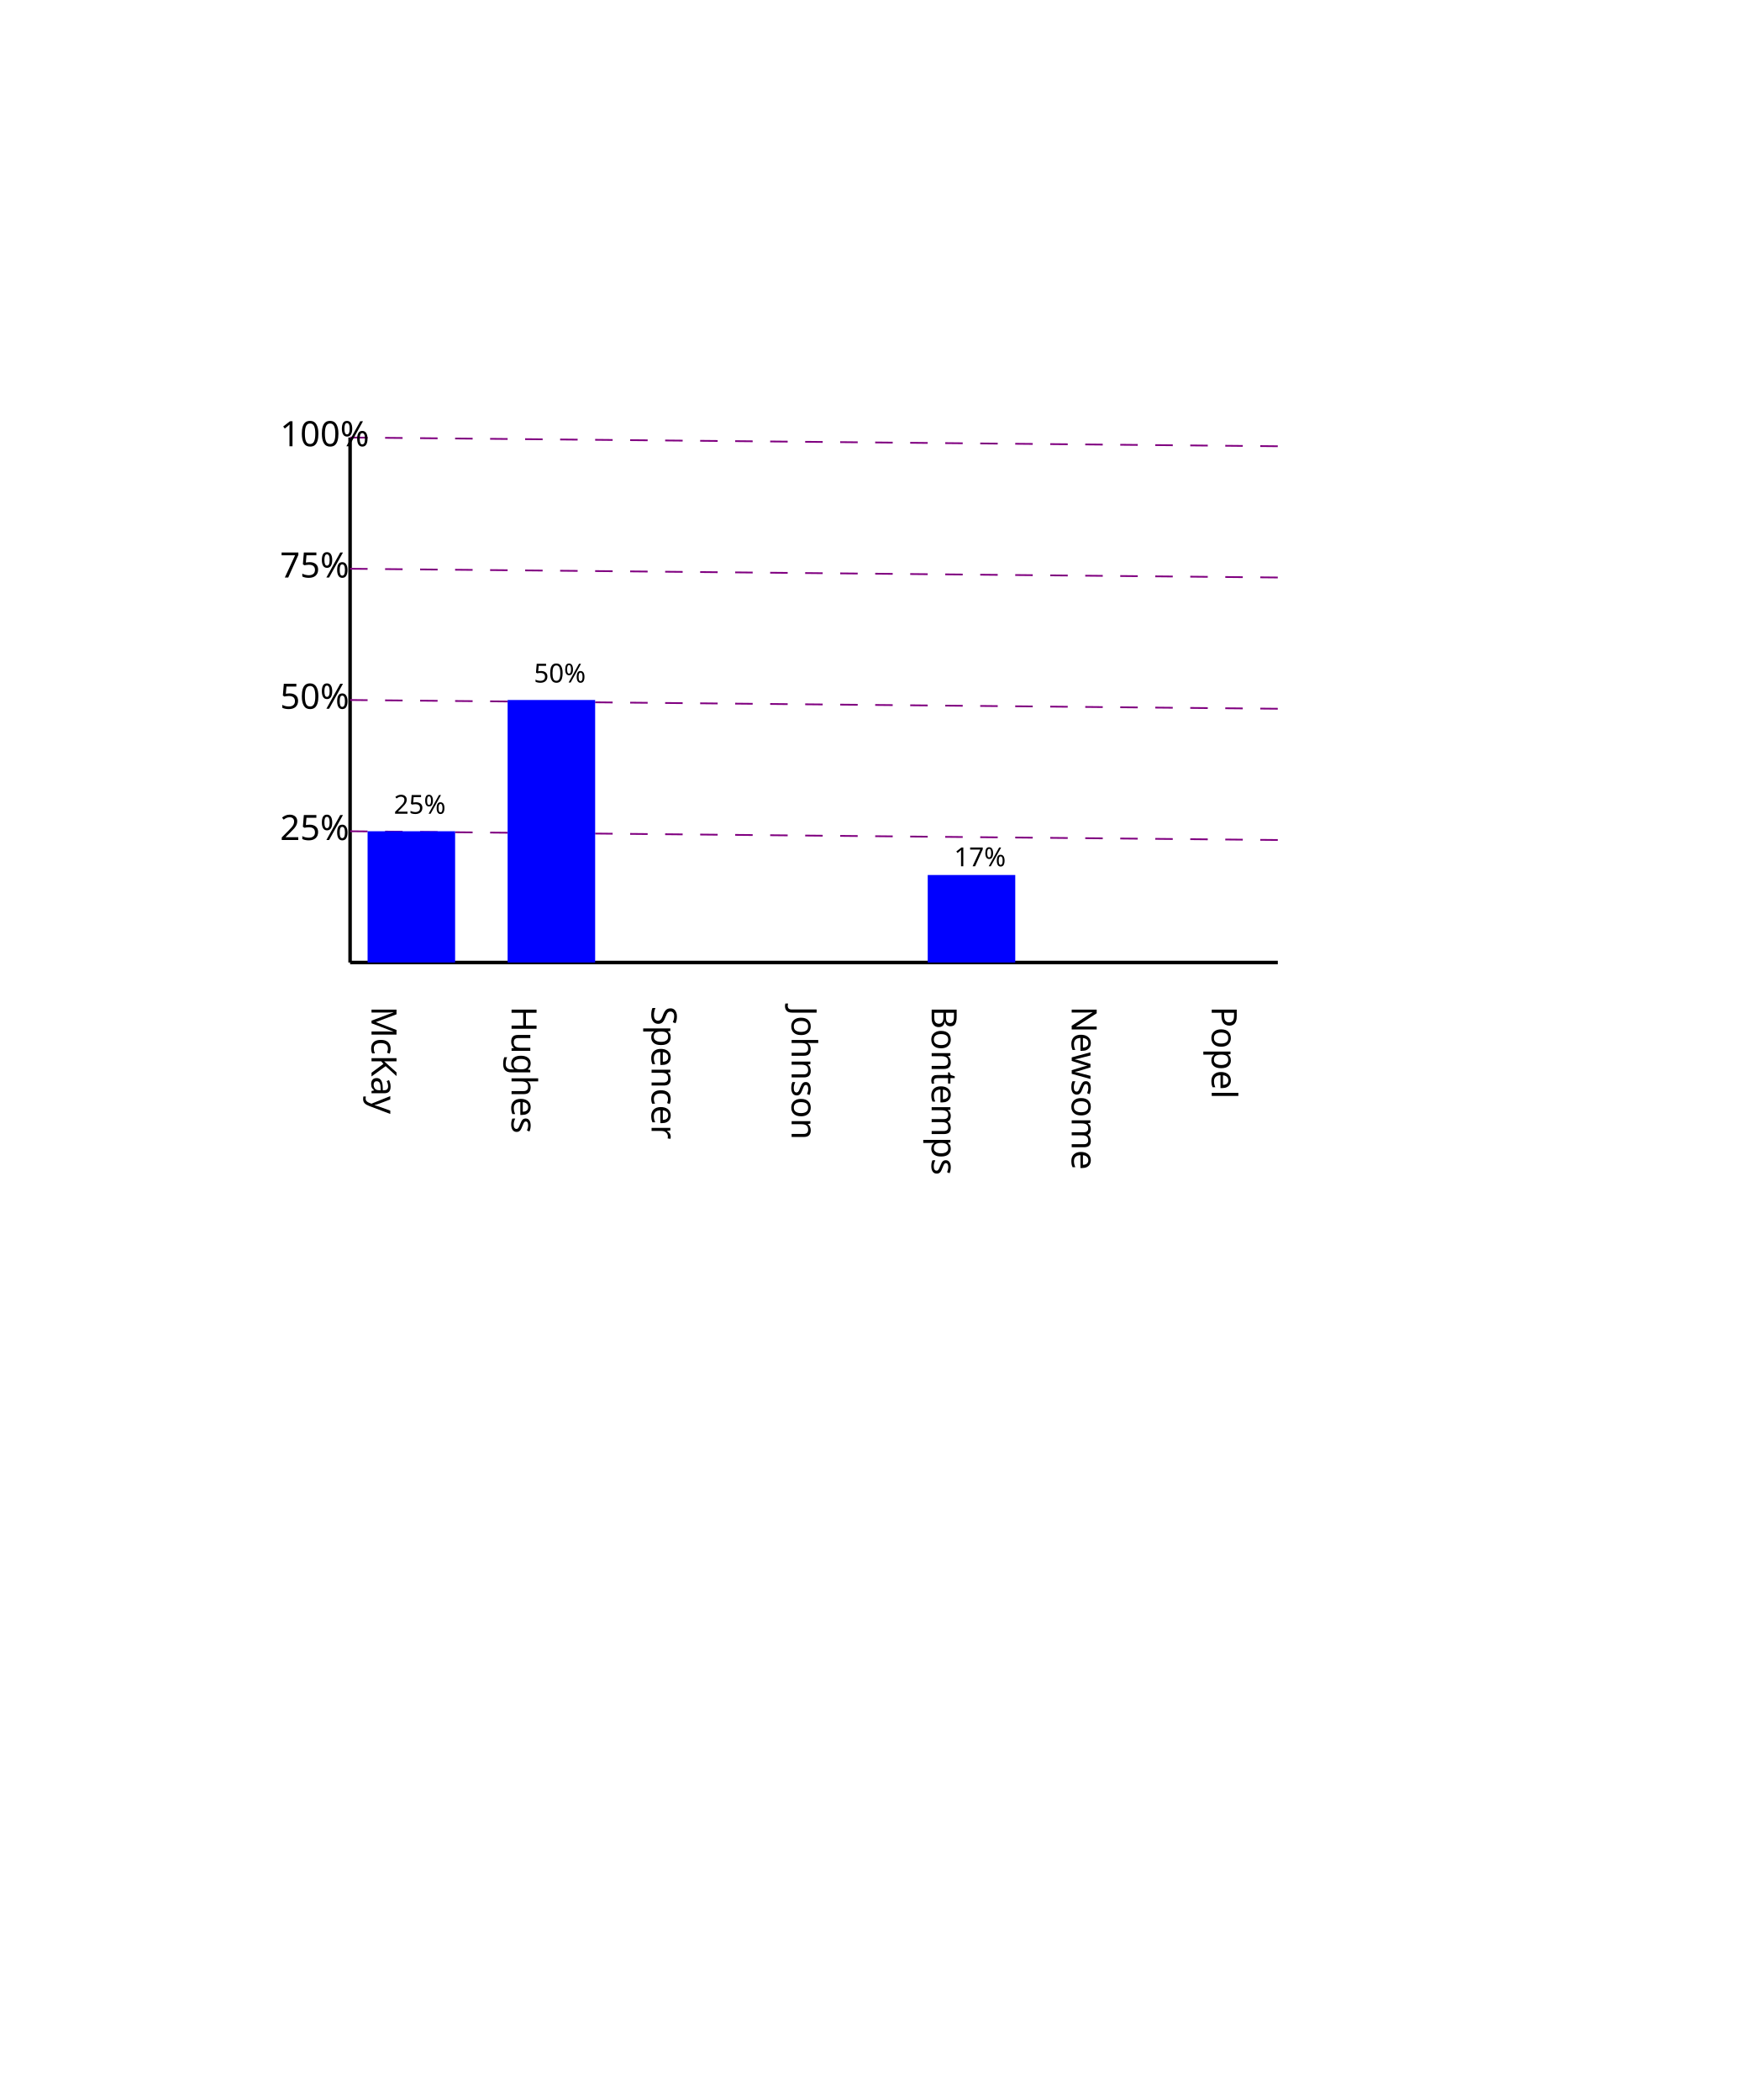
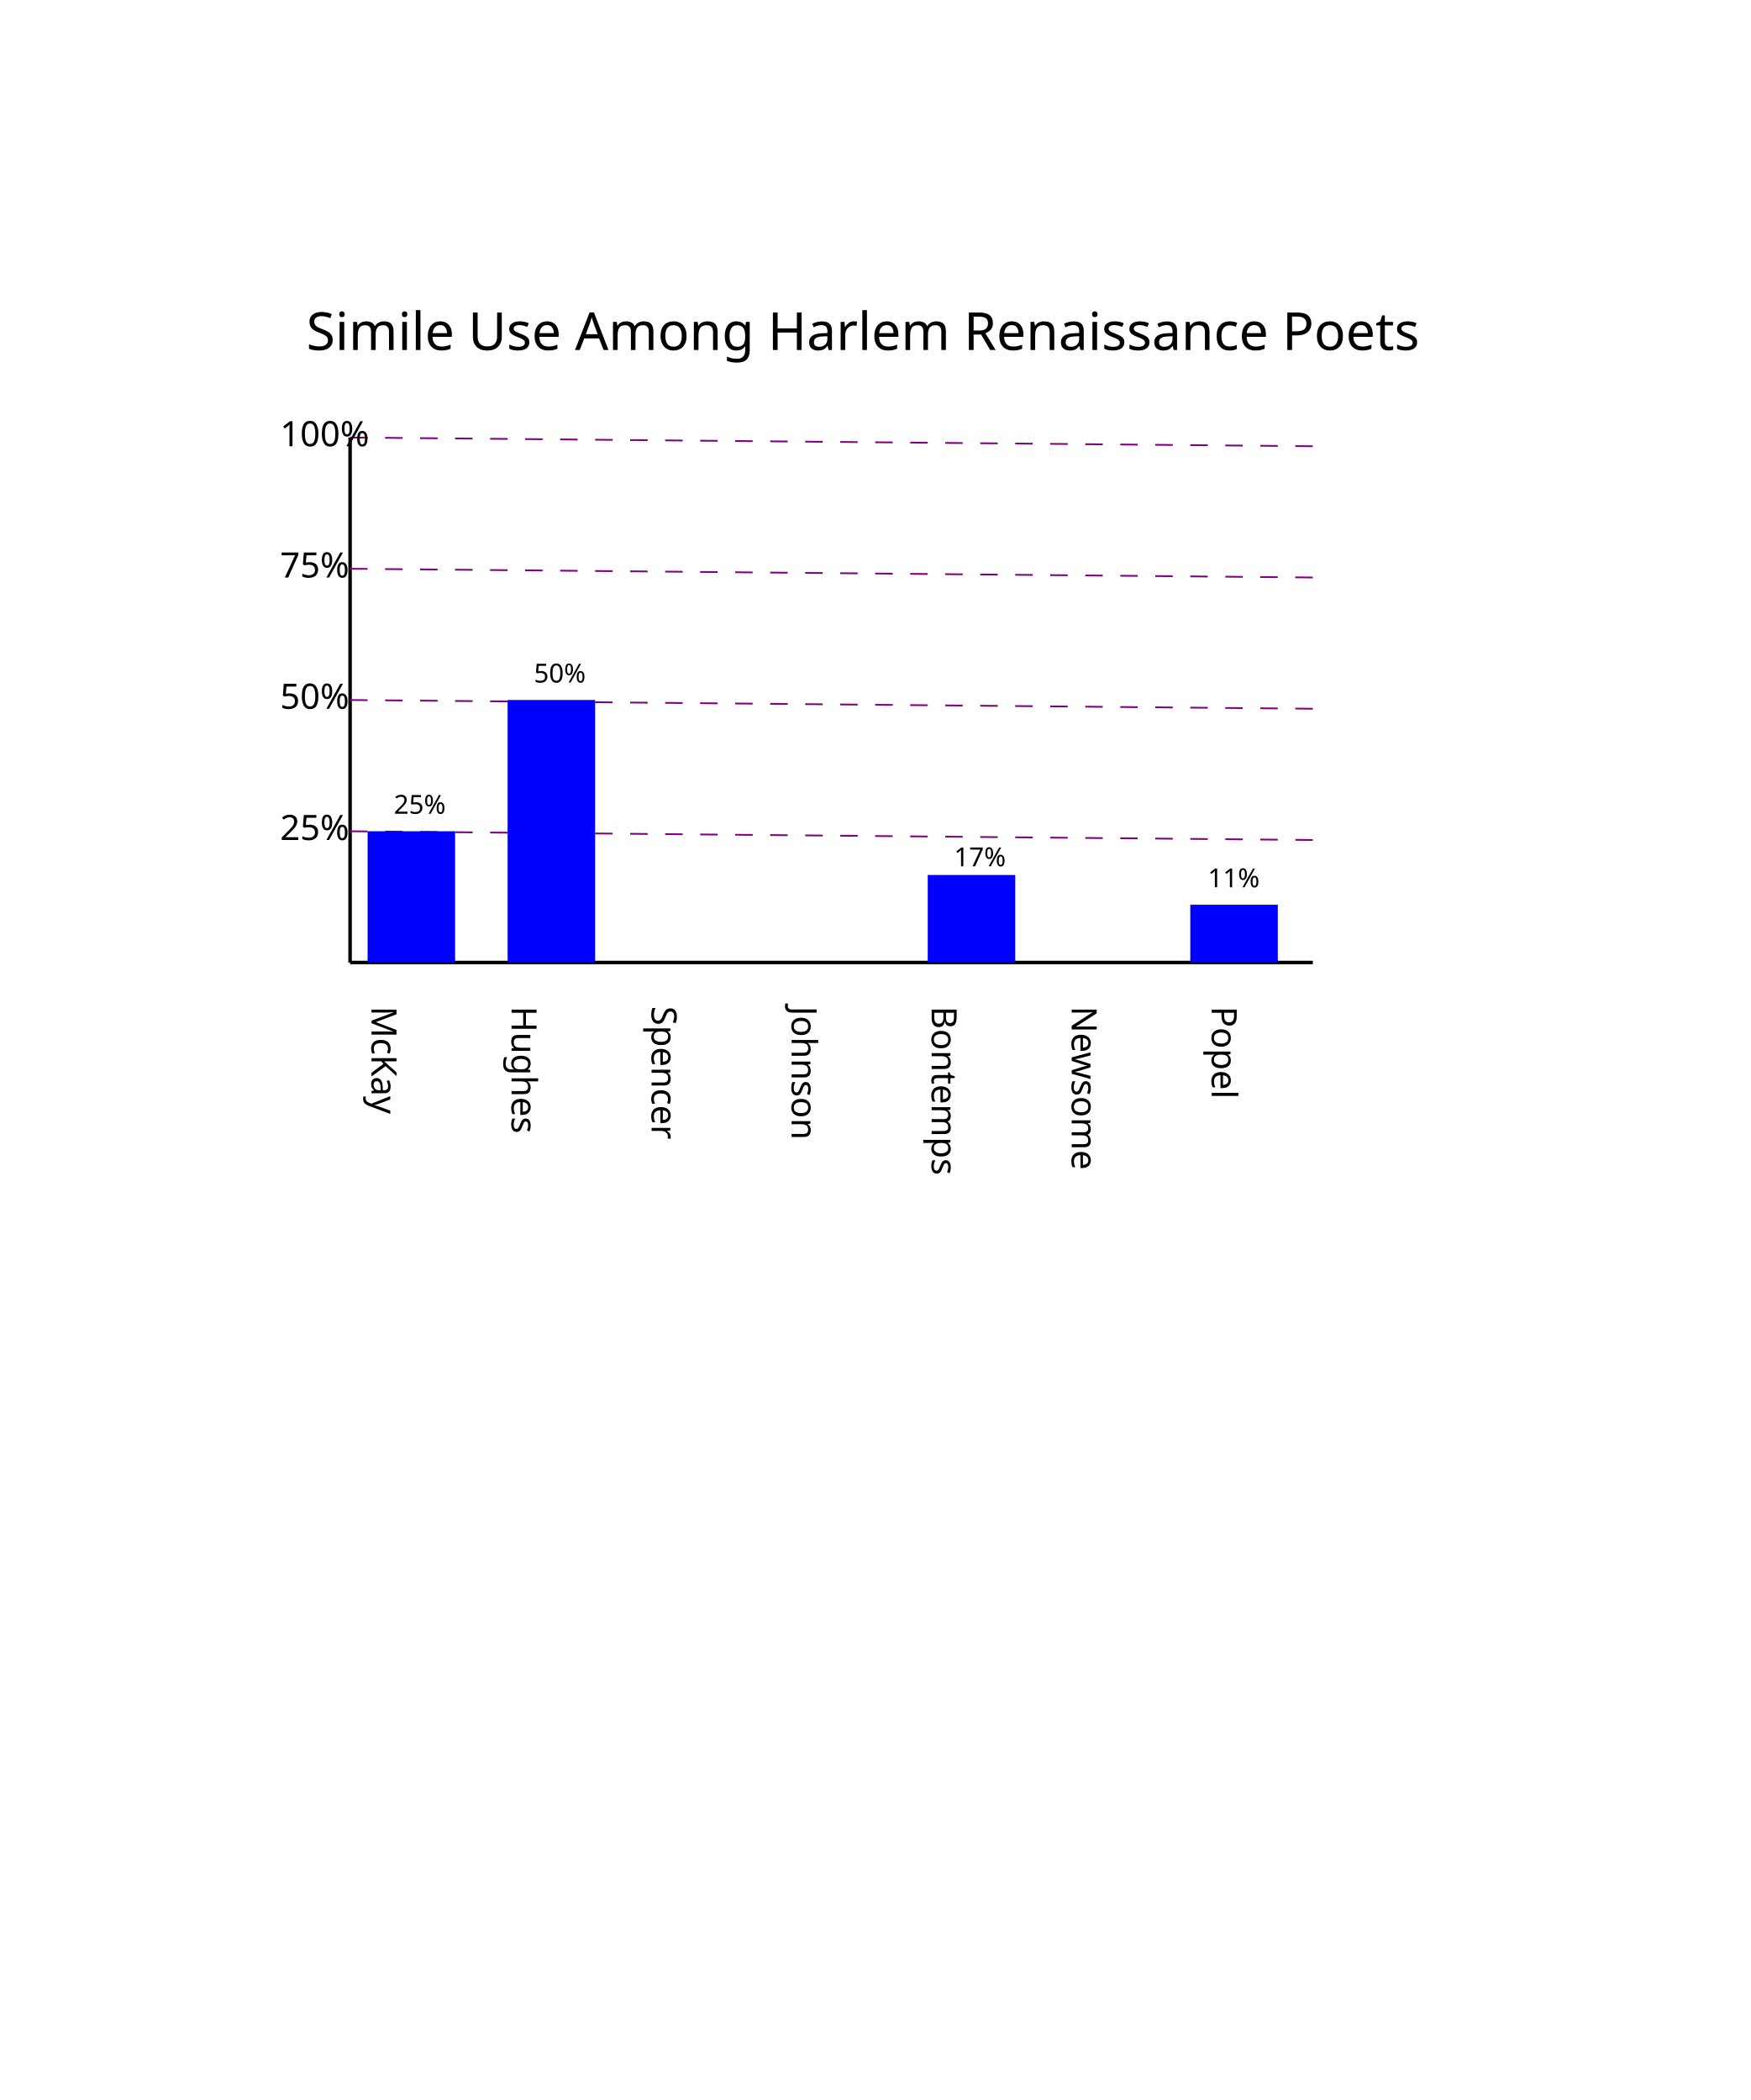
<svg xmlns="http://www.w3.org/2000/svg" width="1000" height="1200">
  <g transform="translate(200 550)">
-     <line x1="0" y1="0" x2="530" y2="0" stroke="black" stroke-width="2" />
+     <text x="-25" y="-350" style="font-family:sans-serif;font-size:30px">Simile Use Among Harlem Renaissance Poets</text>
+     <line x1="0" y1="0" x2="550" y2="0" stroke="black" stroke-width="2" />
    <line x1="0" y1="0" x2="0" y2="-300" stroke="black" stroke-width="2" />
    <text x="20" y="25" style="font-family:sans-serif;font-size:20px;writing-mode:tb" fill="black">McKay</text>
    <text x="100" y="25" style="font-family:sans-serif;font-size:20px;writing-mode:tb" fill="black">Hughes</text>
    <text x="180" y="25" style="font-family:sans-serif;font-size:20px;writing-mode:tb" fill="black">Spencer</text>
    <text x="260" y="25" style="font-family:sans-serif;font-size:20px;writing-mode:tb" fill="black">Johnson</text>
    <text x="340" y="25" style="font-family:sans-serif;font-size:20px;writing-mode:tb" fill="black">Bontemps</text>
    <text x="420" y="25" style="font-family:sans-serif;font-size:20px;writing-mode:tb" fill="black">Newsome</text>
    <text x="500" y="25" style="font-family:sans-serif;font-size:20px;writing-mode:tb" fill="black">Popel</text>
-     <line x1="0" y1="-75" x2="530" y2="-70" stroke="purple" stroke-width="1" stroke-dasharray="10" />
+     <line x1="0" y1="-75" x2="550" y2="-70" stroke="purple" stroke-width="1" stroke-dasharray="10" />
    <text x="-40" y="-70" style="font-family:sans-serif;font-size:20px">25%</text>
-     <line x1="0" y1="-150" x2="530" y2="-145" stroke="purple" stroke-width="1" stroke-dasharray="10" />
+     <line x1="0" y1="-150" x2="550" y2="-145" stroke="purple" stroke-width="1" stroke-dasharray="10" />
    <text x="-40" y="-145" style="font-family:sans-serif;font-size:20px">50%</text>
-     <line x1="0" y1="-225" x2="530" y2="-220" stroke="purple" stroke-width="1" stroke-dasharray="10" />
+     <line x1="0" y1="-225" x2="550" y2="-220" stroke="purple" stroke-width="1" stroke-dasharray="10" />
    <text x="-40" y="-220" style="font-family:sans-serif;font-size:20px">75%</text>
-     <line x1="0" y1="-300" x2="530" y2="-295" stroke="purple" stroke-width="1" stroke-dasharray="10" />
+     <line x1="0" y1="-300" x2="550" y2="-295" stroke="purple" stroke-width="1" stroke-dasharray="10" />
    <text x="-40" y="-295" style="font-family:sans-serif;font-size:20px">100%</text>
    <rect x="10" y="-75" height="75" width="50" fill="blue" />
    <text x="25" y="-85" style="font-family:sans-serif;font-size:15px">25%</text>
    <rect x="90" y="-150" height="150" width="50" fill="blue" />
    <text x="105" y="-160" style="font-family:sans-serif;font-size:15px">50%</text>
    <rect x="330" y="-50" height="50" width="50" fill="blue" />
    <text x="345" y="-55" style="font-family:sans-serif;font-size:15px">17%</text>
+     <rect x="480" y="-33" height="33" width="50" fill="blue" />
+     <text x="490" y="-43" style="font-family:sans-serif;font-size:15px">11%</text>
  </g>
</svg>
